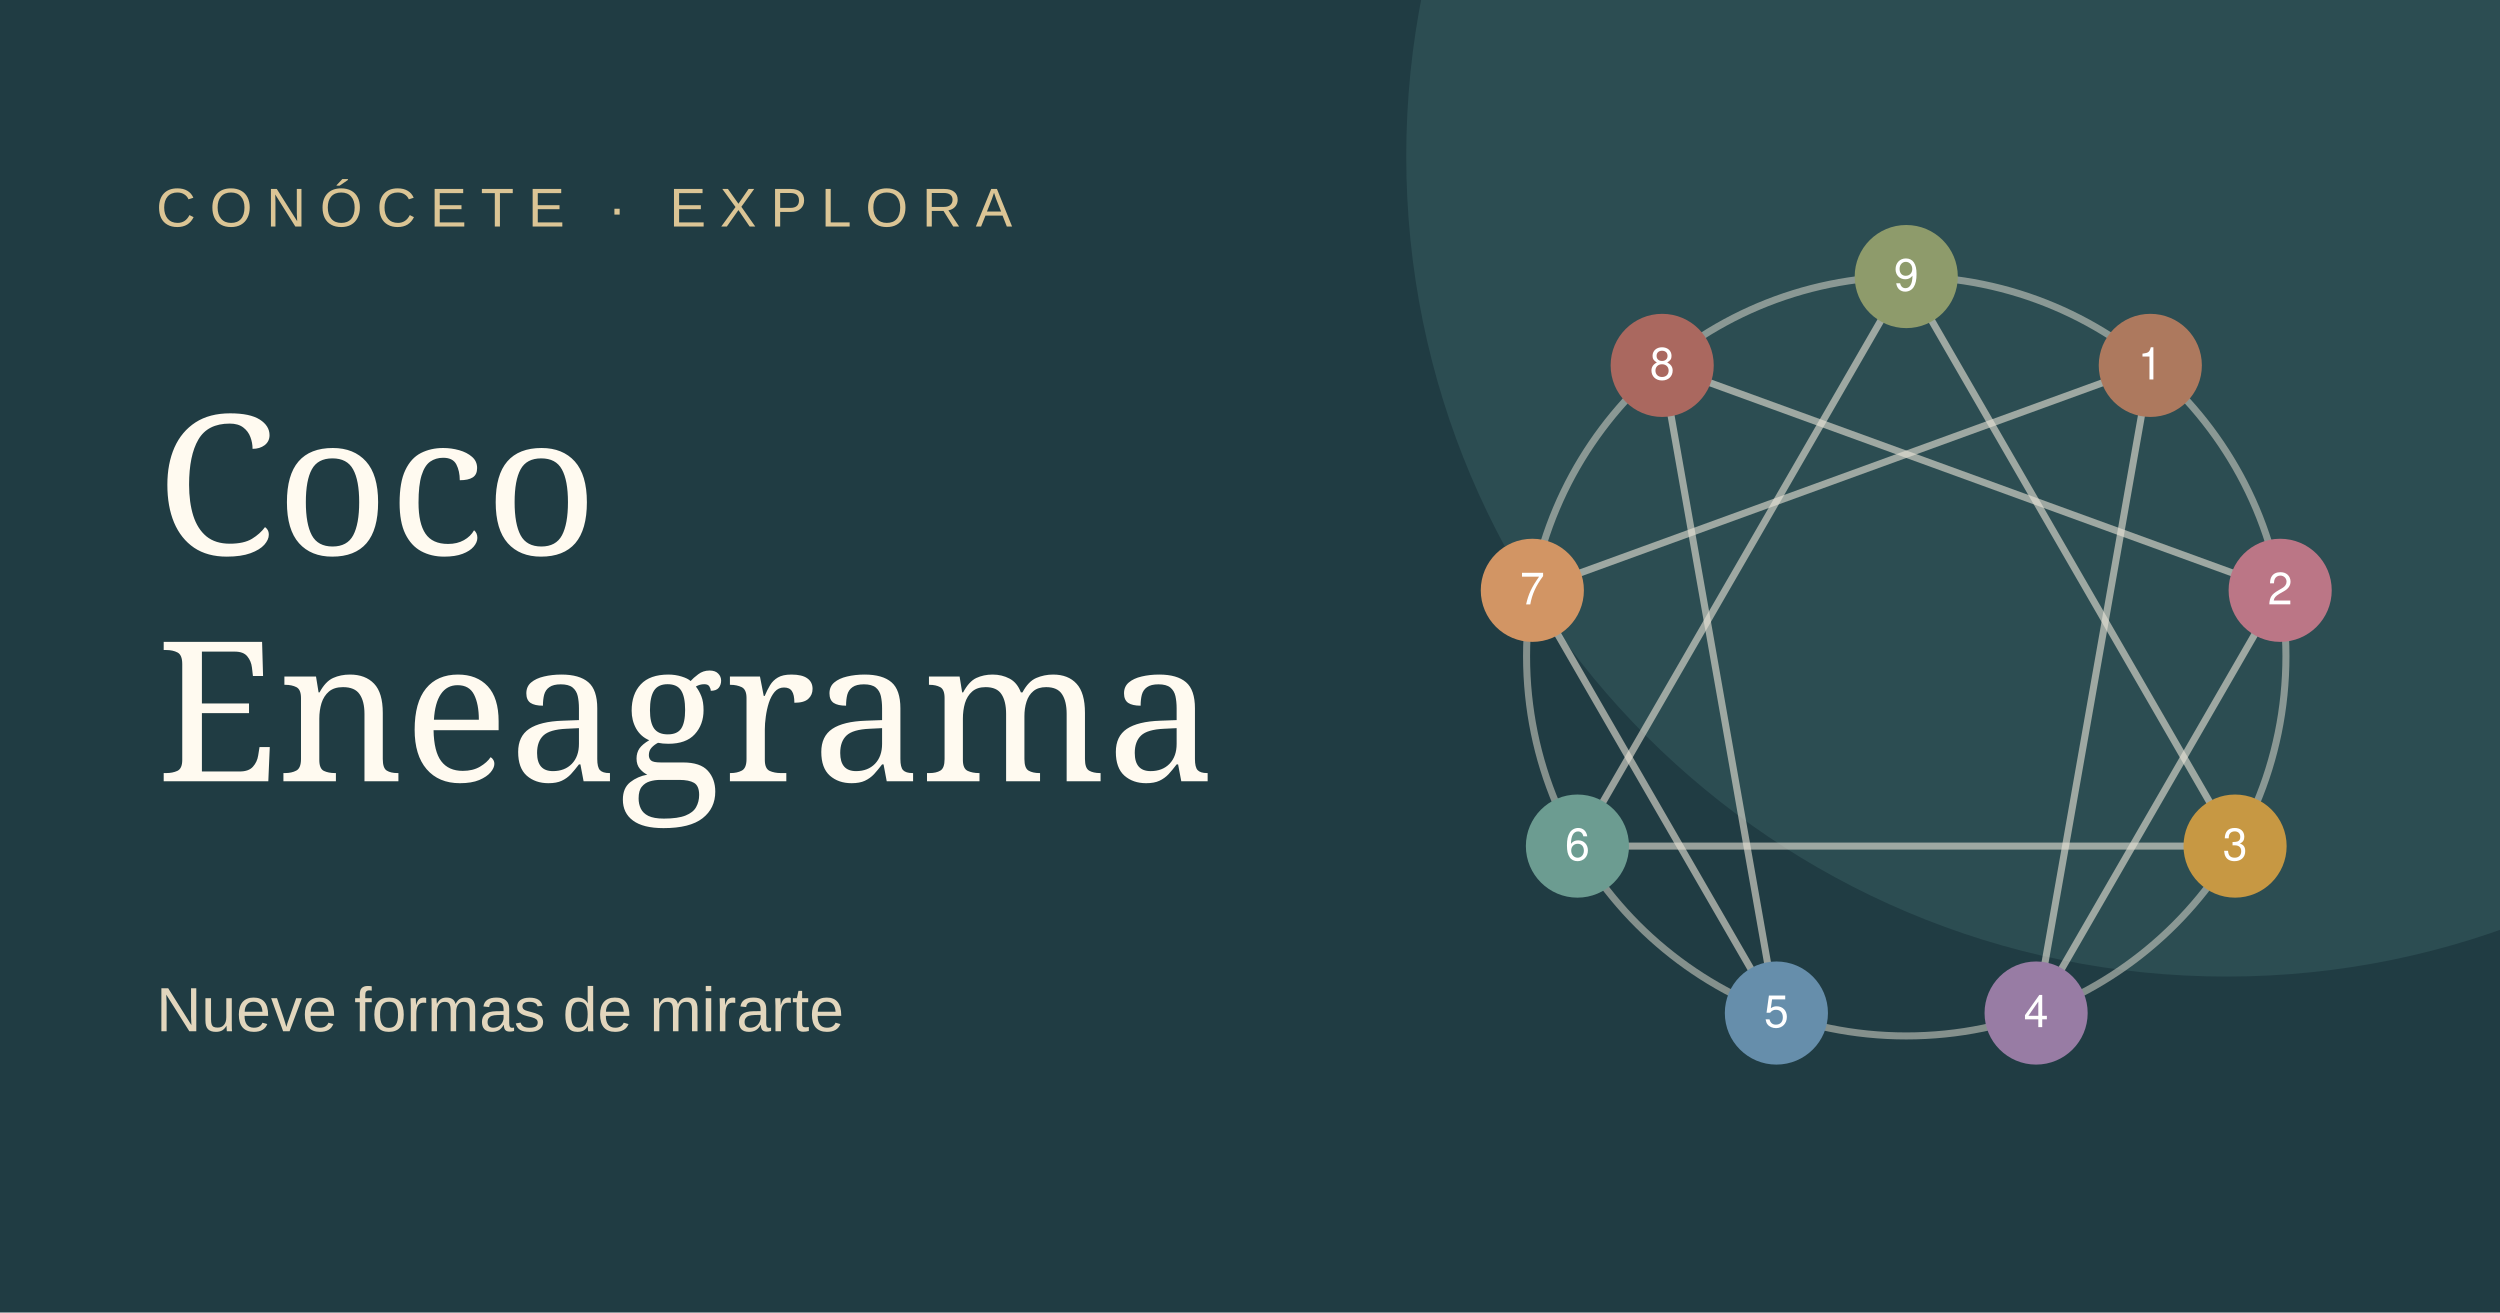
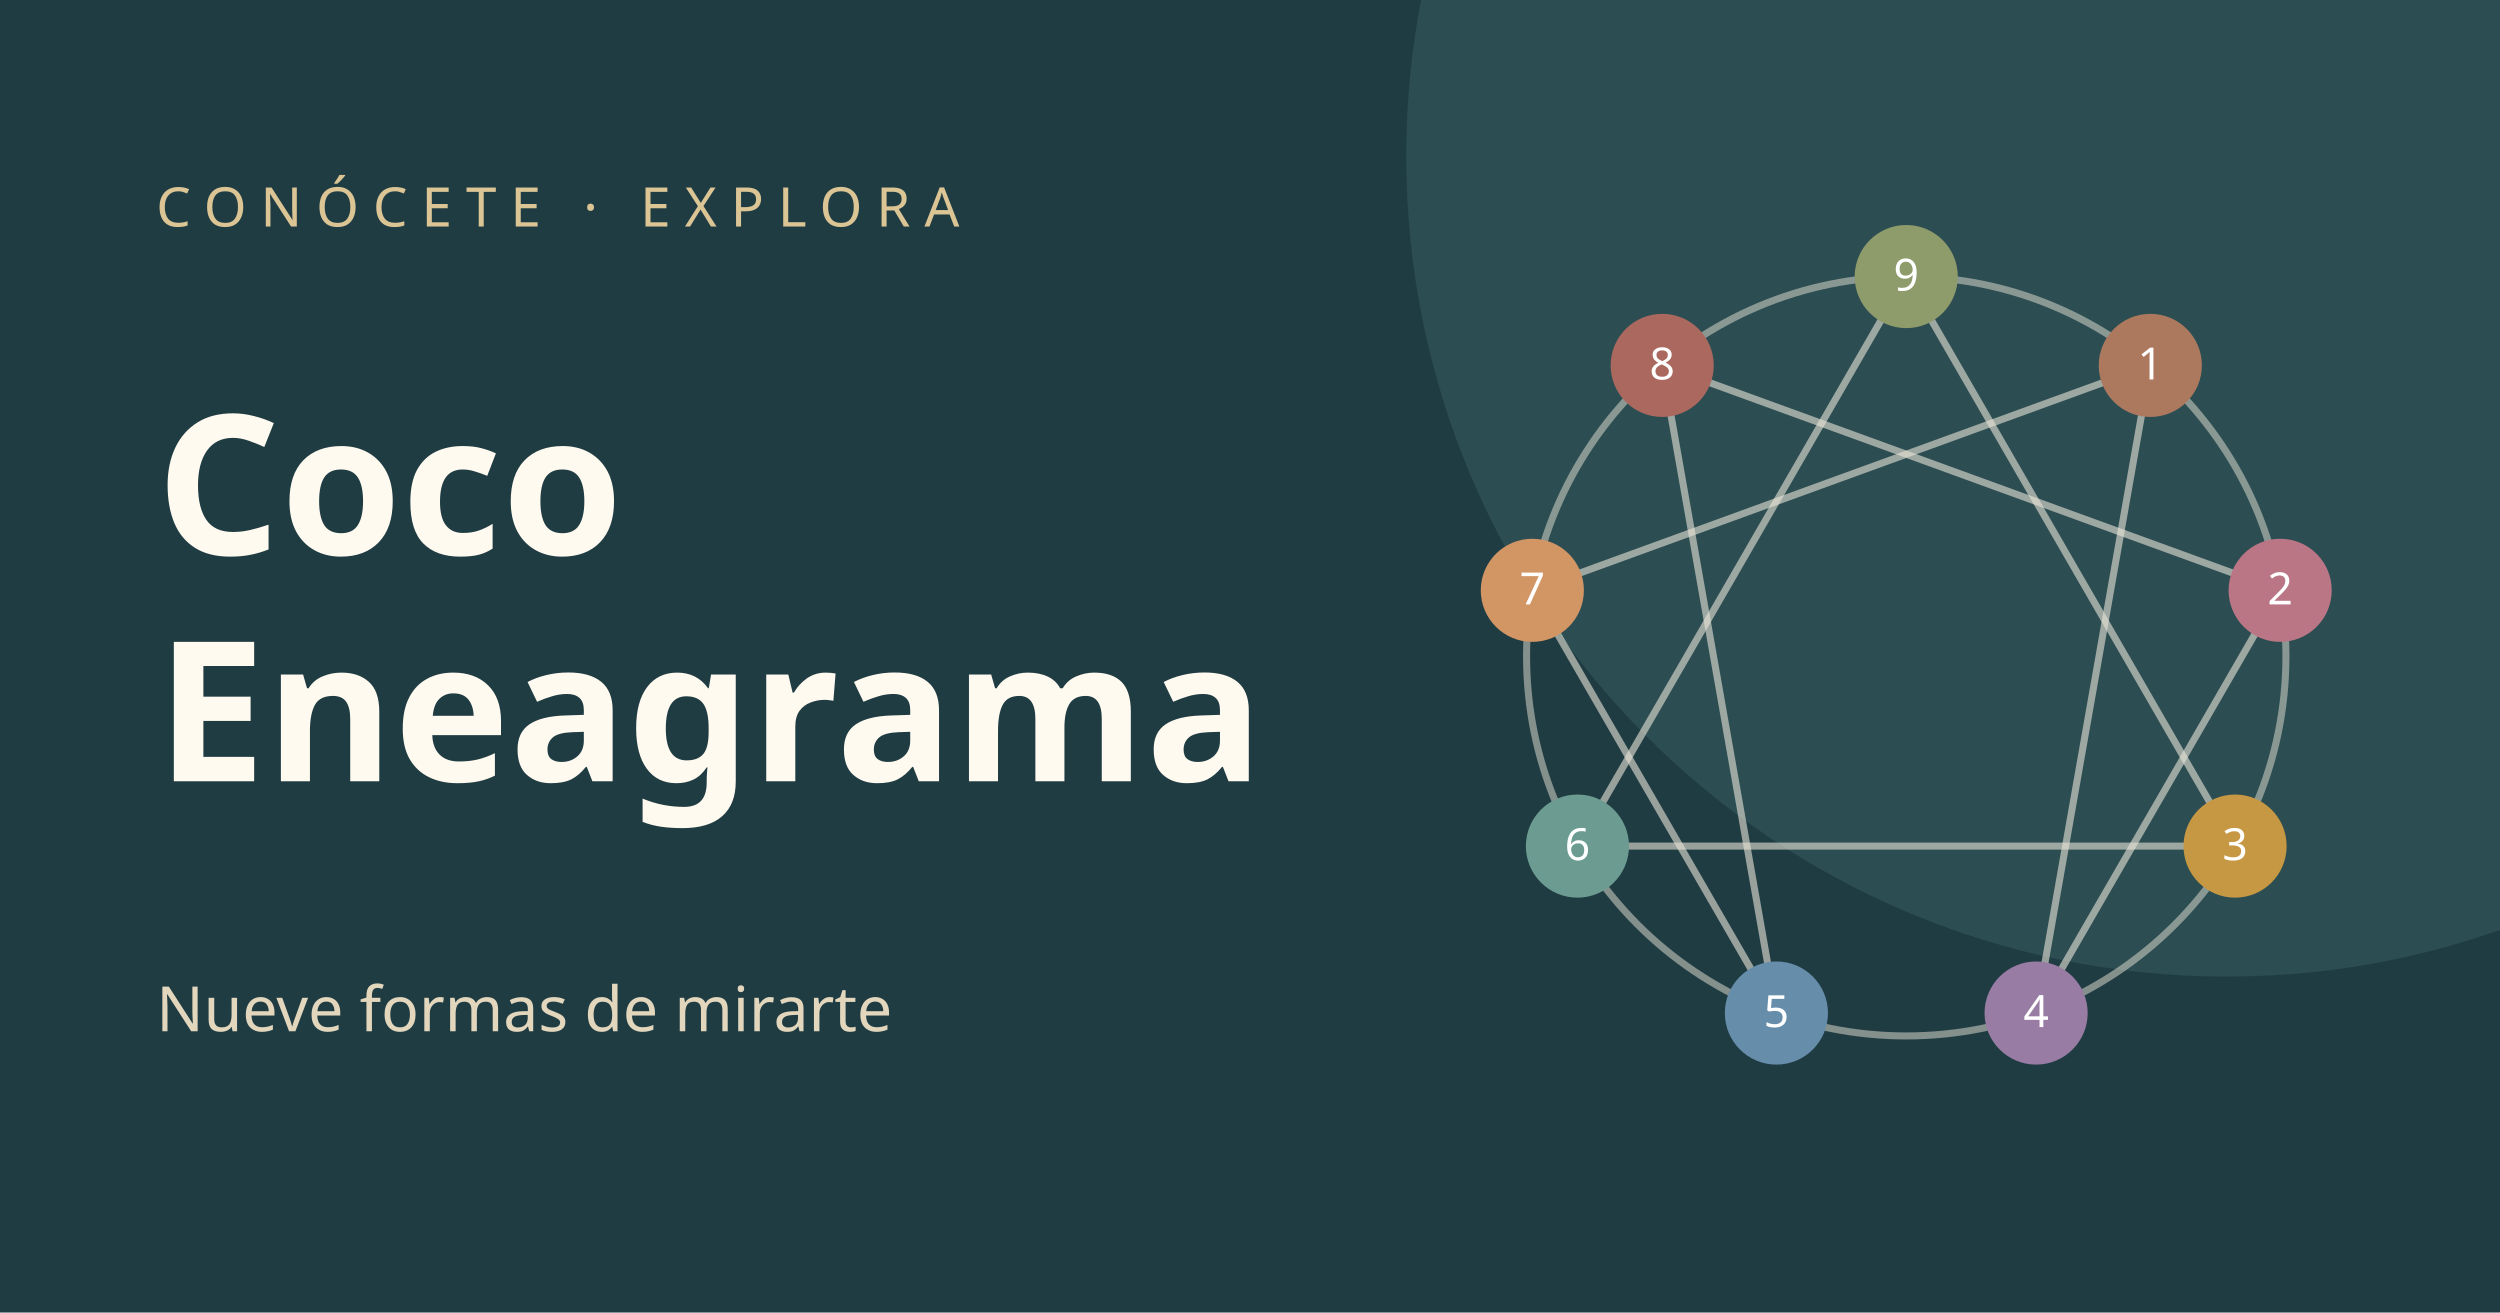
<svg xmlns="http://www.w3.org/2000/svg" width="1200" height="630" viewBox="0 0 320 168">
  <rect width="320" height="168" fill="#203c43" />
  <circle cx="285" cy="20" r="105" fill="#2c4d52" />
-   <text x="20" y="29" font-family="Arial,sans-serif" font-size="7" letter-spacing="1.8" fill="#dbc595">CONÓCETE · EXPLORA</text>
-   <text x="20" y="71" font-family="Georgia,serif" font-size="25" fill="#fffaf0">Coco</text>
-   <text x="20" y="100" font-family="Georgia,serif" font-size="25" fill="#fffaf0">Eneagrama</text>
-   <text x="20" y="132" font-family="Arial,sans-serif" font-size="8" fill="#e2d6bd">Nueve formas de mirarte</text>
+   <text x="20" y="29" font-family="Montserrat,sans-serif" font-size="7" letter-spacing="1.8" fill="#dbc595" font-weight="500">CONÓCETE · EXPLORA</text>
+   <text x="20" y="71" font-family="Montserrat,sans-serif" font-size="25" fill="#fffaf0" font-weight="900">Coco</text>
+   <text x="20" y="100" font-family="Montserrat,sans-serif" font-size="25" fill="#fffaf0" font-weight="900">Eneagrama</text>
+   <text x="20" y="132" font-family="Montserrat,sans-serif" font-size="8" fill="#e2d6bd" font-weight="500">Nueve formas de mirarte</text>
  <g color="#e9e4d7">
    <svg x="178" y="18" viewBox="0 0 440 440" width="132" height="132" role="img" aria-label="Rueda del eneagrama: nueve tendencias, ninguna superior a otra">
      <circle cx="220" cy="220" r="162" fill="none" stroke="currentColor" stroke-opacity=".5" stroke-width="3" />
      <g stroke="currentColor" stroke-opacity=".6" stroke-width="3">
        <line x1="324.132" y1="95.901" x2="275.407" y2="372.23" />
        <line x1="275.407" y1="372.23" x2="379.539" y2="191.869" />
        <line x1="379.539" y1="191.869" x2="115.868" y2="95.901" />
        <line x1="115.868" y1="95.901" x2="164.593" y2="372.23" />
        <line x1="164.593" y1="372.23" x2="60.461" y2="191.869" />
        <line x1="60.461" y1="191.869" x2="324.132" y2="95.901" />
        <line x1="360.296" y1="301" x2="79.704" y2="301" />
        <line x1="79.704" y1="301" x2="220" y2="58" />
        <line x1="220" y1="58" x2="360.296" y2="301" />
      </g>
      <circle cx="324.132" cy="95.901" r="22" fill="#ad795e" />
-       <text x="324.132" y="101.901" text-anchor="middle" fill="white" font-family="Helvetica,Arial,sans-serif" font-size="19">1</text>
+       <text x="324.132" y="101.901" text-anchor="middle" fill="white" font-family="Montserrat,sans-serif" font-size="19" font-weight="500">1</text>
      <circle cx="379.539" cy="191.869" r="22" fill="#bb7686" />
-       <text x="379.539" y="197.869" text-anchor="middle" fill="white" font-family="Helvetica,Arial,sans-serif" font-size="19">2</text>
+       <text x="379.539" y="197.869" text-anchor="middle" fill="white" font-family="Montserrat,sans-serif" font-size="19" font-weight="500">2</text>
      <circle cx="360.296" cy="301" r="22" fill="#c79843" />
-       <text x="360.296" y="307" text-anchor="middle" fill="white" font-family="Helvetica,Arial,sans-serif" font-size="19">3</text>
+       <text x="360.296" y="307" text-anchor="middle" fill="white" font-family="Montserrat,sans-serif" font-size="19" font-weight="500">3</text>
      <circle cx="275.407" cy="372.23" r="22" fill="#987ca4" />
-       <text x="275.407" y="378.23" text-anchor="middle" fill="white" font-family="Helvetica,Arial,sans-serif" font-size="19">4</text>
+       <text x="275.407" y="378.23" text-anchor="middle" fill="white" font-family="Montserrat,sans-serif" font-size="19" font-weight="500">4</text>
      <circle cx="164.593" cy="372.23" r="22" fill="#668eab" />
-       <text x="164.593" y="378.23" text-anchor="middle" fill="white" font-family="Helvetica,Arial,sans-serif" font-size="19">5</text>
+       <text x="164.593" y="378.23" text-anchor="middle" fill="white" font-family="Montserrat,sans-serif" font-size="19" font-weight="500">5</text>
      <circle cx="79.704" cy="301" r="22" fill="#6c9c91" />
-       <text x="79.704" y="307" text-anchor="middle" fill="white" font-family="Helvetica,Arial,sans-serif" font-size="19">6</text>
+       <text x="79.704" y="307" text-anchor="middle" fill="white" font-family="Montserrat,sans-serif" font-size="19" font-weight="500">6</text>
      <circle cx="60.461" cy="191.869" r="22" fill="#d29564" />
-       <text x="60.461" y="197.869" text-anchor="middle" fill="white" font-family="Helvetica,Arial,sans-serif" font-size="19">7</text>
+       <text x="60.461" y="197.869" text-anchor="middle" fill="white" font-family="Montserrat,sans-serif" font-size="19" font-weight="500">7</text>
      <circle cx="115.868" cy="95.901" r="22" fill="#aa685f" />
-       <text x="115.868" y="101.901" text-anchor="middle" fill="white" font-family="Helvetica,Arial,sans-serif" font-size="19">8</text>
+       <text x="115.868" y="101.901" text-anchor="middle" fill="white" font-family="Montserrat,sans-serif" font-size="19" font-weight="500">8</text>
      <circle cx="220" cy="58" r="22" fill="#8e9b6b" />
-       <text x="220" y="64" text-anchor="middle" fill="white" font-family="Helvetica,Arial,sans-serif" font-size="19">9</text>
+       <text x="220" y="64" text-anchor="middle" fill="white" font-family="Montserrat,sans-serif" font-size="19" font-weight="500">9</text>
    </svg>
  </g>
</svg>
